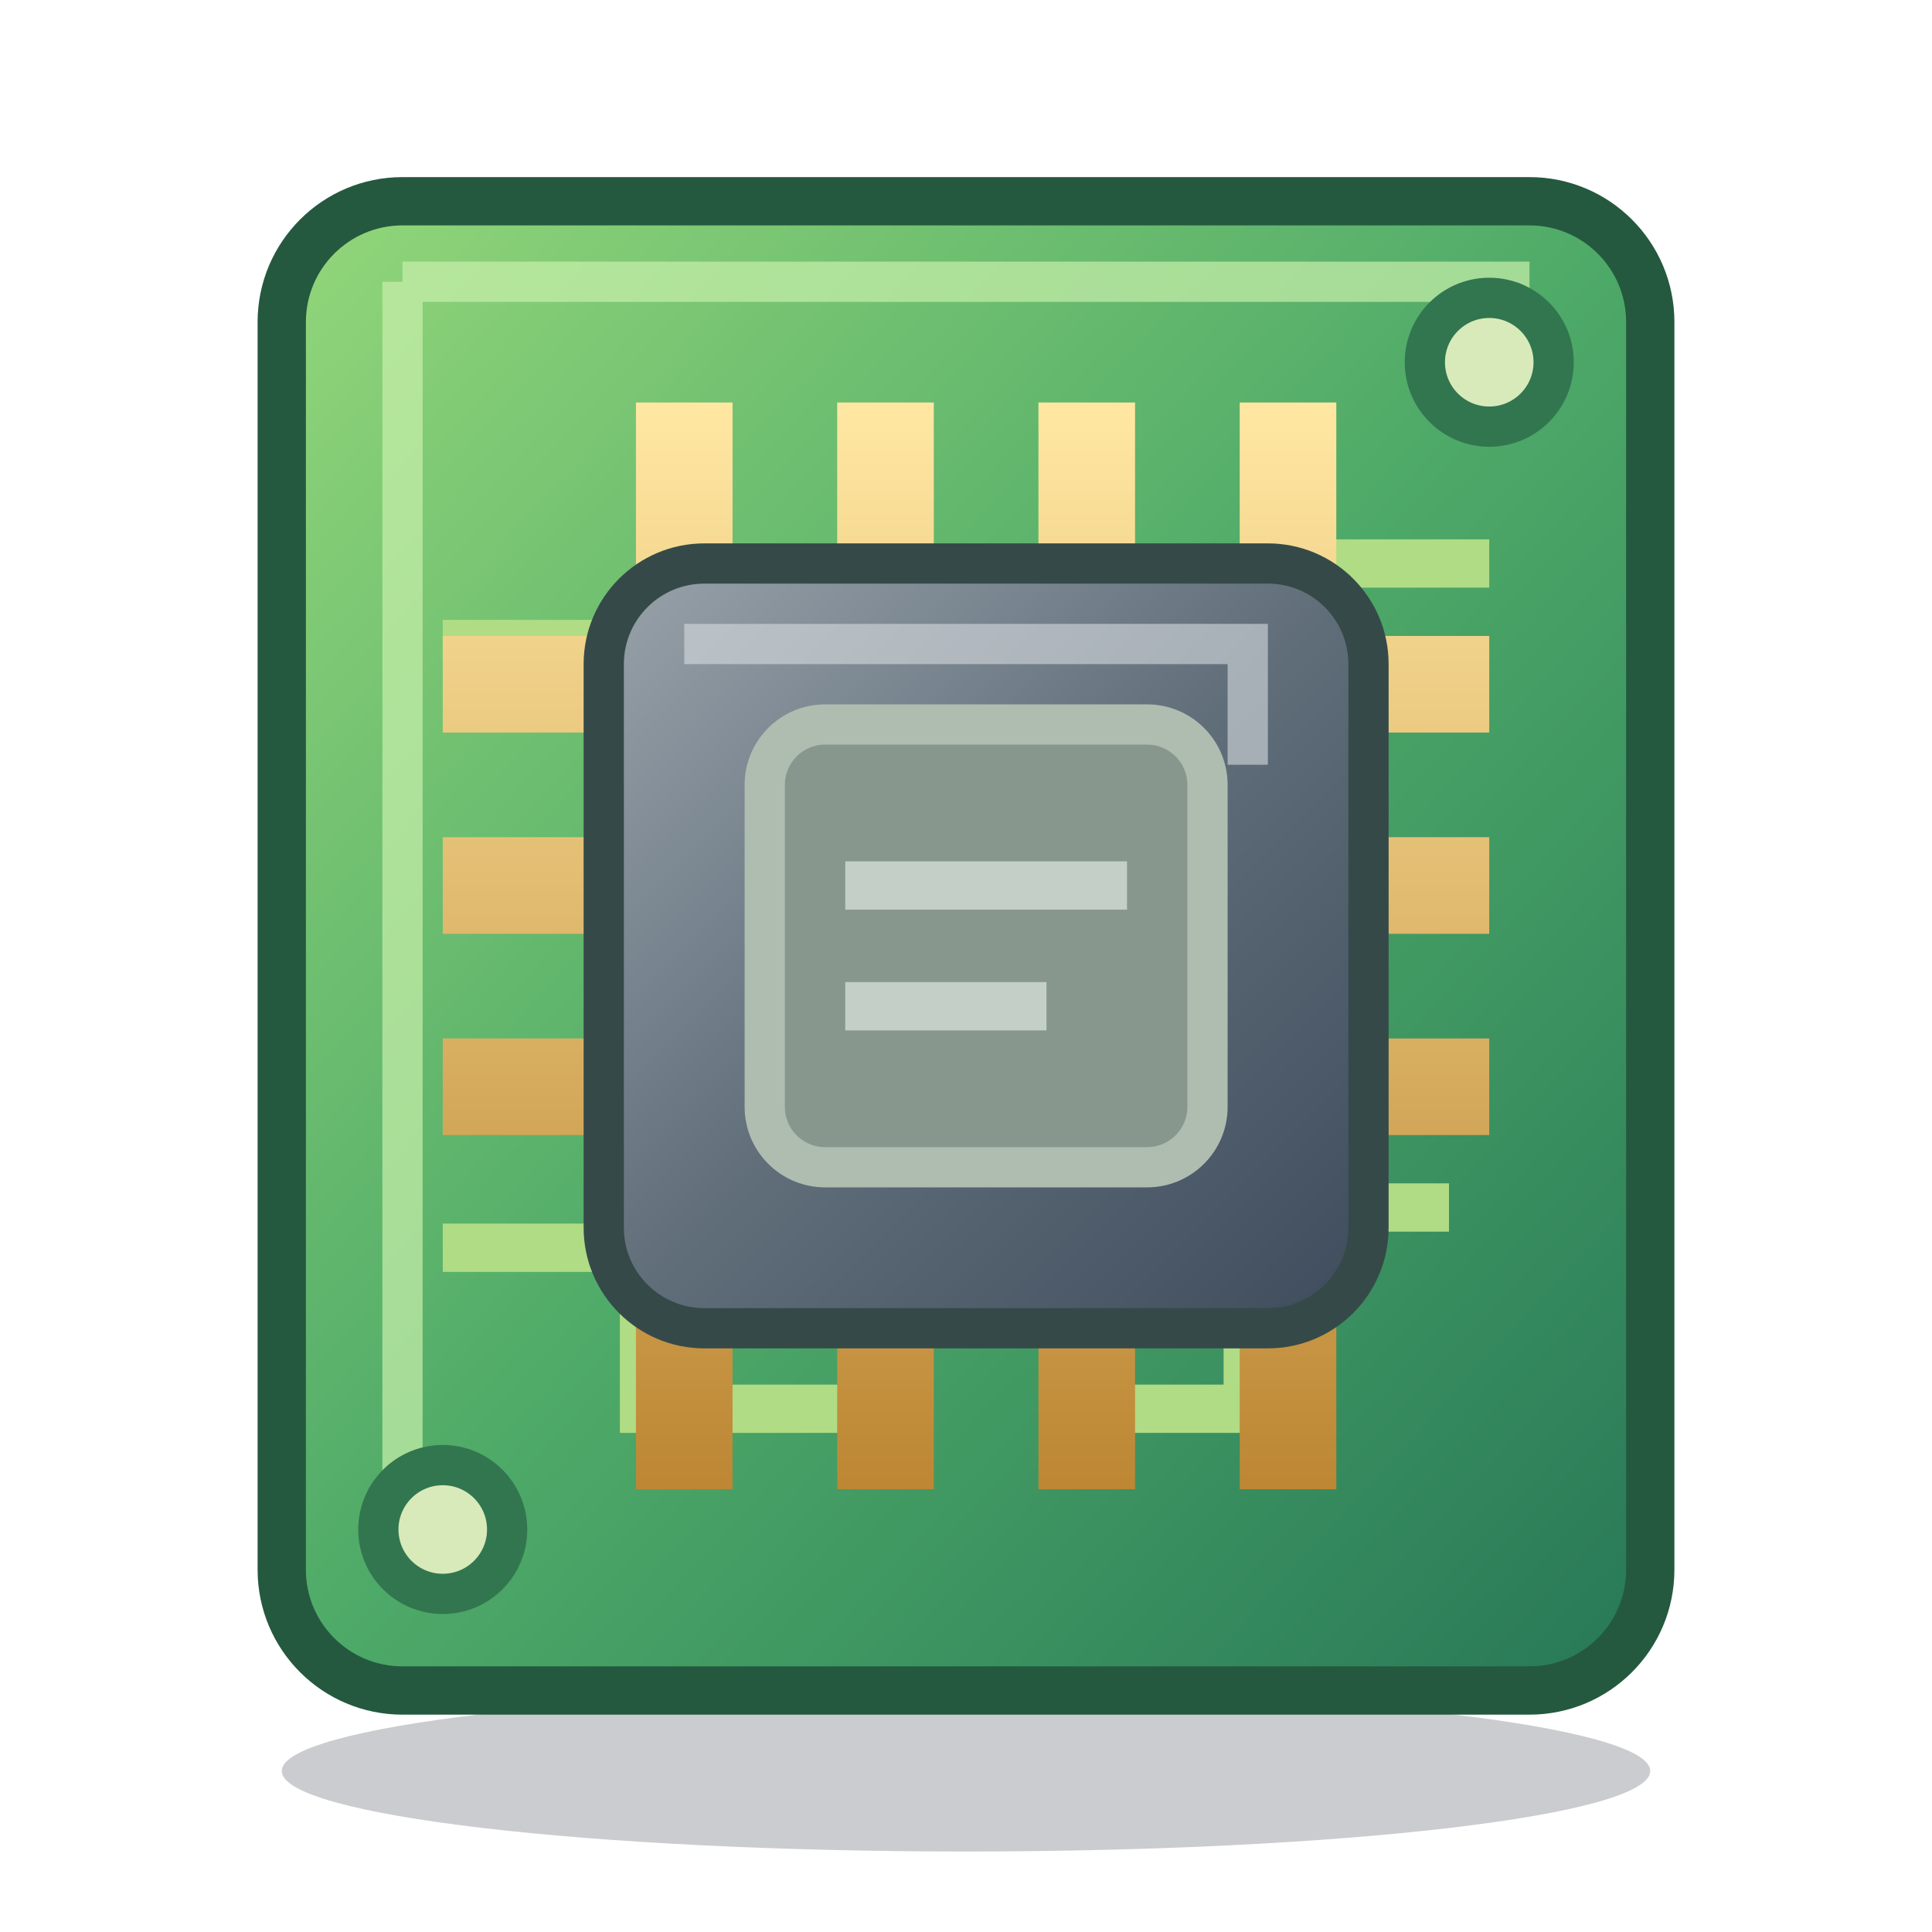
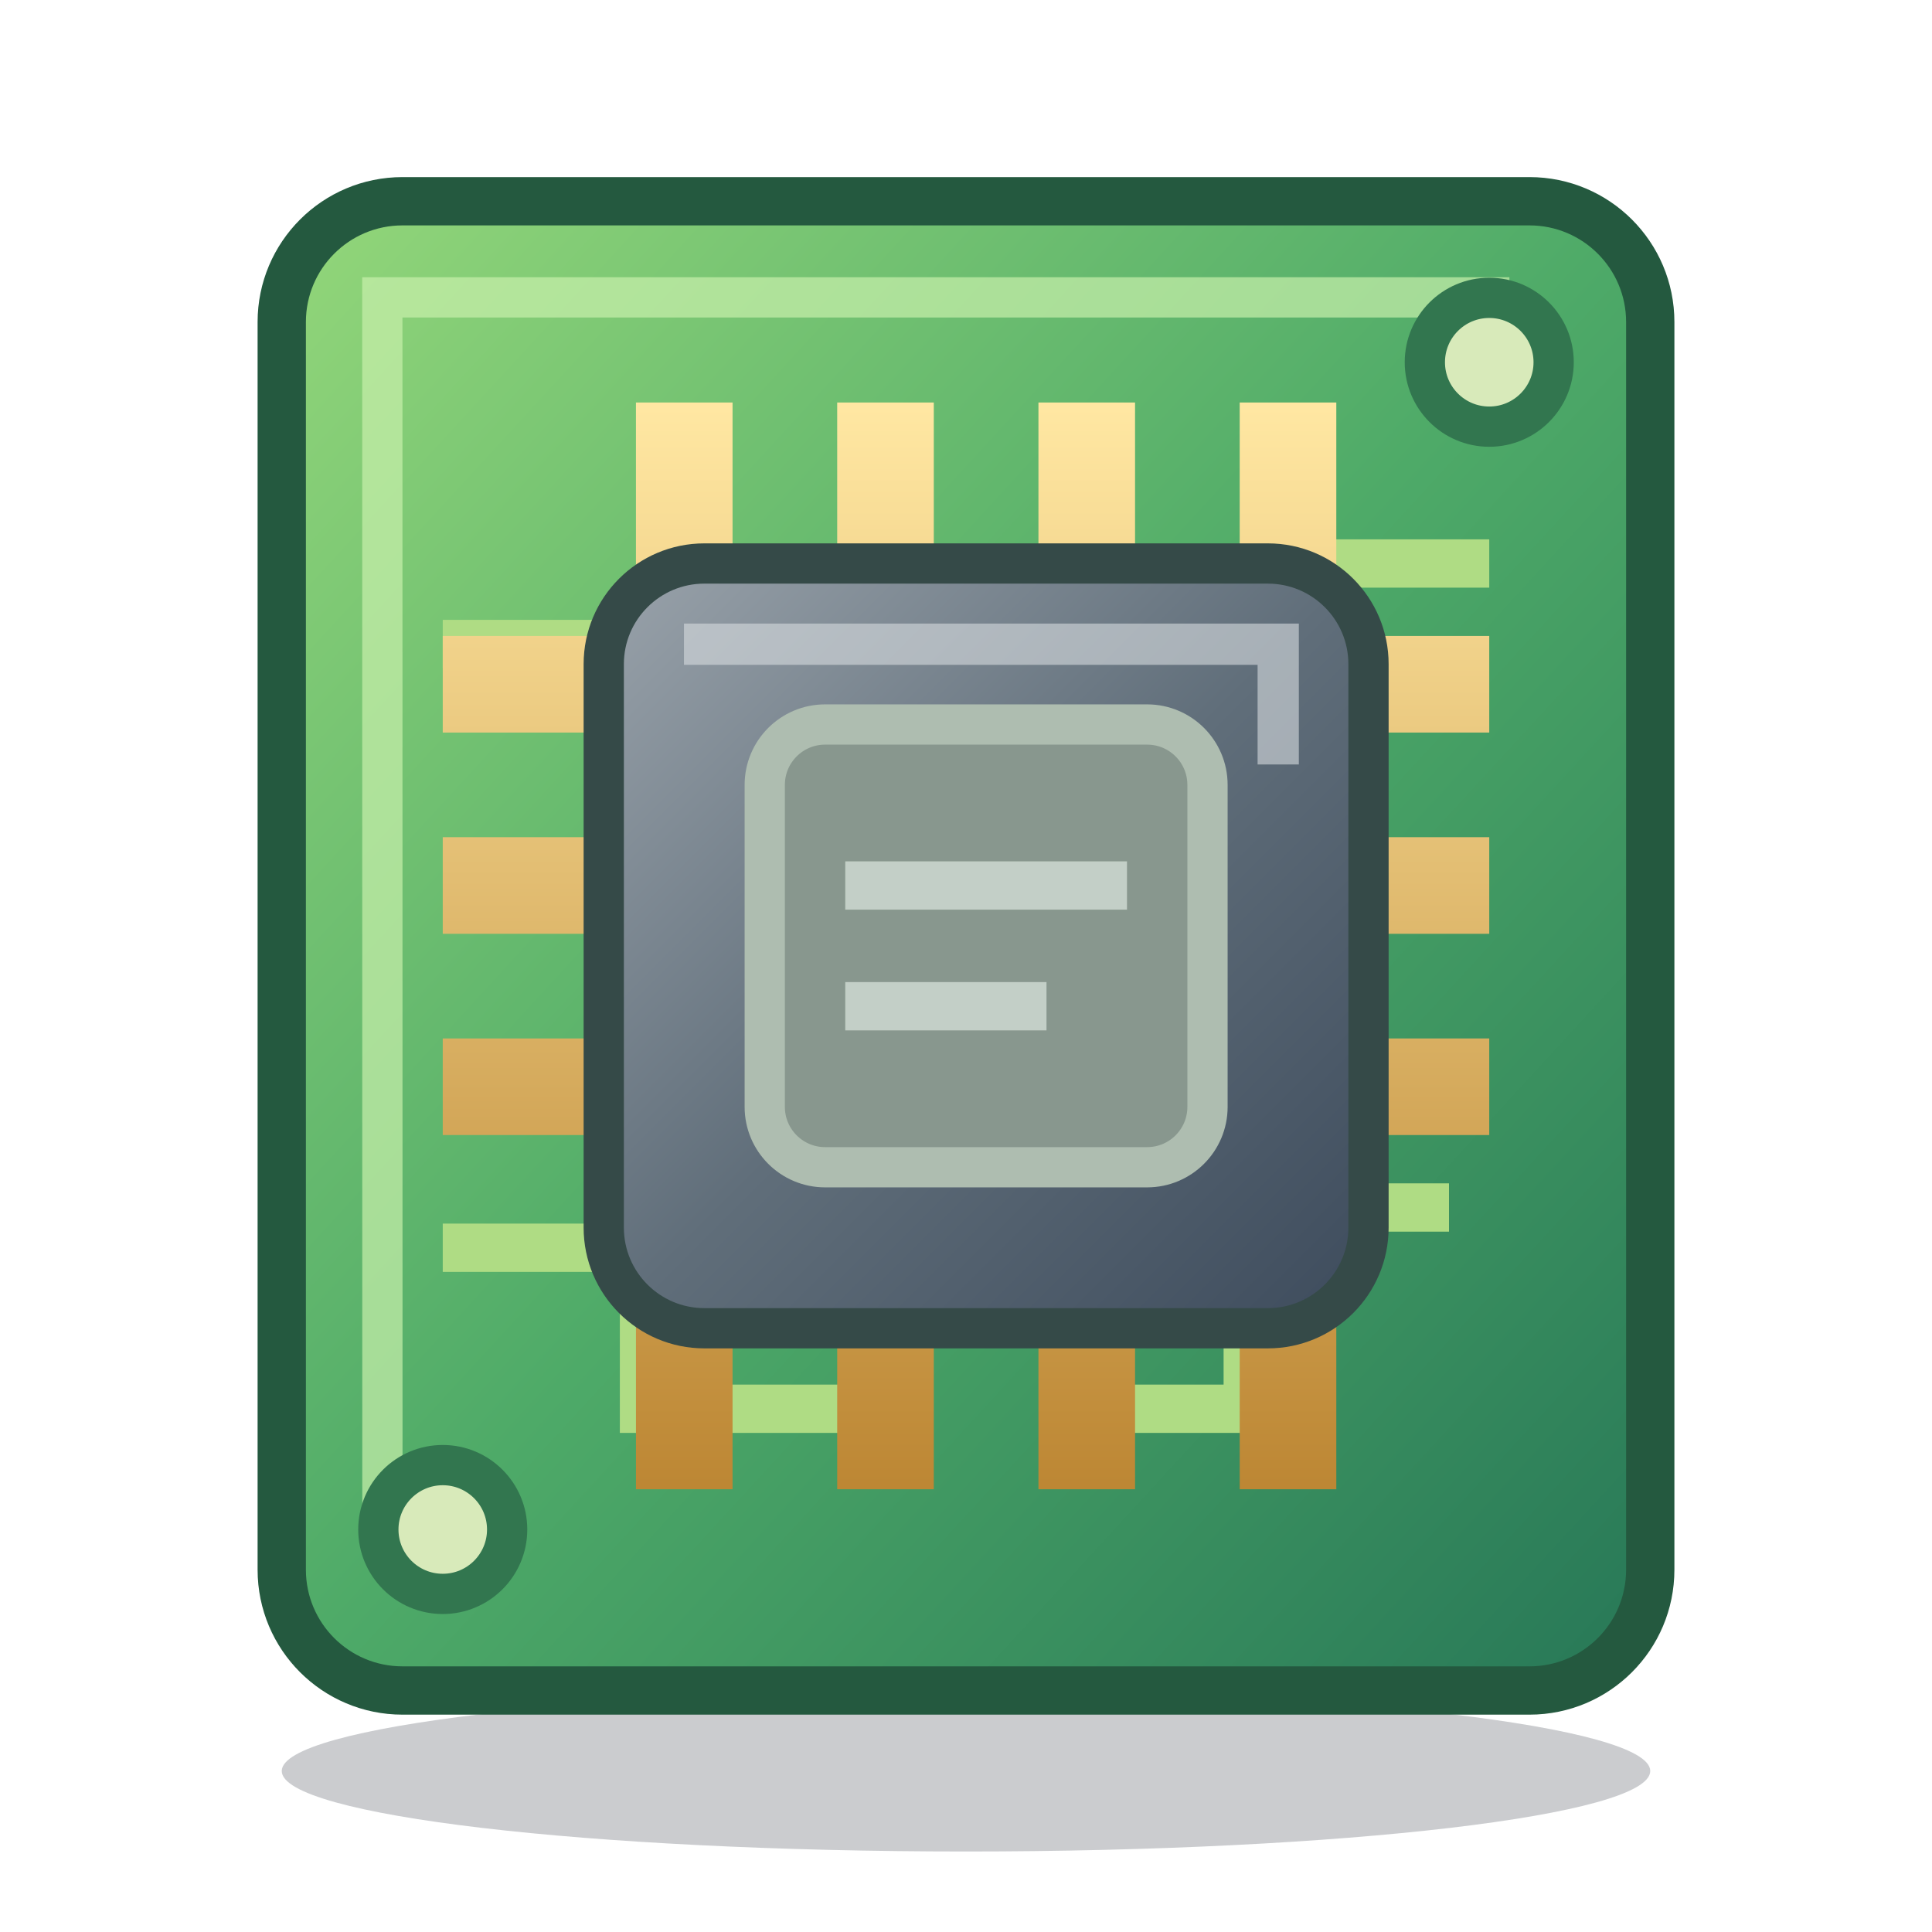
- <svg xmlns="http://www.w3.org/2000/svg" viewBox="0 0 48 48">
-   <defs>
+ <svg xmlns="http://www.w3.org/2000/svg" viewBox="0 0 48 48" version="1.1" id="svg13">
+   <defs id="defs8">
    <linearGradient id="board" x2="1" y2="1">
-       <stop stop-color="#94d77a" />
-       <stop offset=".5" stop-color="#4eaa68" />
-       <stop offset="1" stop-color="#277757" />
+       <stop stop-color="#94d77a" id="stop1" />
+       <stop offset=".5" stop-color="#4eaa68" id="stop2" />
+       <stop offset="1" stop-color="#277757" id="stop3" />
    </linearGradient>
    <linearGradient id="chip" x2="1" y2="1">
-       <stop stop-color="#9aa3ab" />
-       <stop offset=".5" stop-color="#606e7a" />
-       <stop offset="1" stop-color="#3d4b5c" />
+       <stop stop-color="#9aa3ab" id="stop4" />
+       <stop offset=".5" stop-color="#606e7a" id="stop5" />
+       <stop offset="1" stop-color="#3d4b5c" id="stop6" />
    </linearGradient>
    <linearGradient id="pins" y2="1" x2="0">
-       <stop stop-color="#ffe7a2" />
-       <stop offset="1" stop-color="#bd8734" />
+       <stop stop-color="#ffe7a2" id="stop7" />
+       <stop offset="1" stop-color="#bd8734" id="stop8" />
    </linearGradient>
  </defs>
-   <ellipse cx="24" cy="44" rx="17" ry="2" fill="#101826" opacity=".22" />
-   <rect x="7" y="5" width="34" height="37" rx="3" fill="url(#board)" stroke="#24593f" stroke-width="1.2" />
-   <path d="M10 7H38M10 7V38" fill="none" stroke="#c7efab" opacity=".7" />
-   <path d="M11 16H17M11 31H16V35H21M37 14H32M36 30H31V35H27" fill="none" stroke="#afdc84" stroke-width="1.2" />
-   <path d="M17 10V16M22 10V16M27 10V16M32 10V16M17 31V37M22 31V37M27 31V37M32 31V37M11 17H17M11 22H17M11 27H17M31 17H37M31 22H37M31 27H37" fill="none" stroke="url(#pins)" stroke-width="2.4" />
-   <rect x="15" y="14" width="19" height="19" rx="2.5" fill="url(#chip)" stroke="#354a48" />
-   <path d="M17 16H31V19" fill="none" stroke="#d7dce0" opacity=".6" />
-   <rect x="19" y="18" width="11" height="11" rx="1.5" fill="#88978e" stroke="#aebdb0" />
-   <path d="M21 22H28M21 25H26" stroke="#d7e2d9" stroke-width="1.2" opacity=".75" />
-   <circle cx="11" cy="38" r="1.6" fill="#d8eaba" stroke="#32764f" />
-   <circle cx="37" cy="9" r="1.6" fill="#d8eaba" stroke="#32764f" />
+   <ellipse cx="24" cy="44" rx="17" ry="2" fill="#101826" opacity=".22" id="ellipse8" />
+   <rect x="7" y="5" width="34" height="37" rx="3" fill="url(#board)" stroke="#24593f" stroke-width="1.2" id="rect8" />
+   <path d="m 9.501,7.388 h 28 M 9.499,6.888 9.501,38.388" fill="none" stroke="#c7efab" opacity="0.7" id="path8" />
+   <path d="M11 16H17M11 31H16V35H21M37 14H32M36 30H31V35H27" fill="none" stroke="#afdc84" stroke-width="1.2" id="path9" />
+   <path d="M17 10V16M22 10V16M27 10V16M32 10V16M17 31V37M22 31V37M27 31V37M32 31V37M11 17H17M11 22H17M11 27H17M31 17H37M31 22H37M31 27H37" fill="none" stroke="url(#pins)" stroke-width="2.4" id="path10" />
+   <rect x="15" y="14" width="19" height="19" rx="2.5" fill="url(#chip)" stroke="#354a48" id="rect10" />
+   <path d="m 16.993,16.005 h 14.764 v 2.988" fill="none" stroke="#d7dce0" opacity="0.6" id="path11" style="stroke-width:1.025" />
+   <rect x="19" y="18" width="11" height="11" rx="1.5" fill="#88978e" stroke="#aebdb0" id="rect11" />
+   <path d="M21 22H28M21 25H26" stroke="#d7e2d9" stroke-width="1.2" opacity=".75" id="path12" />
+   <circle cx="11" cy="38" r="1.6" fill="#d8eaba" stroke="#32764f" id="circle12" />
+   <circle cx="37" cy="9" r="1.6" fill="#d8eaba" stroke="#32764f" id="circle13" />
</svg>
